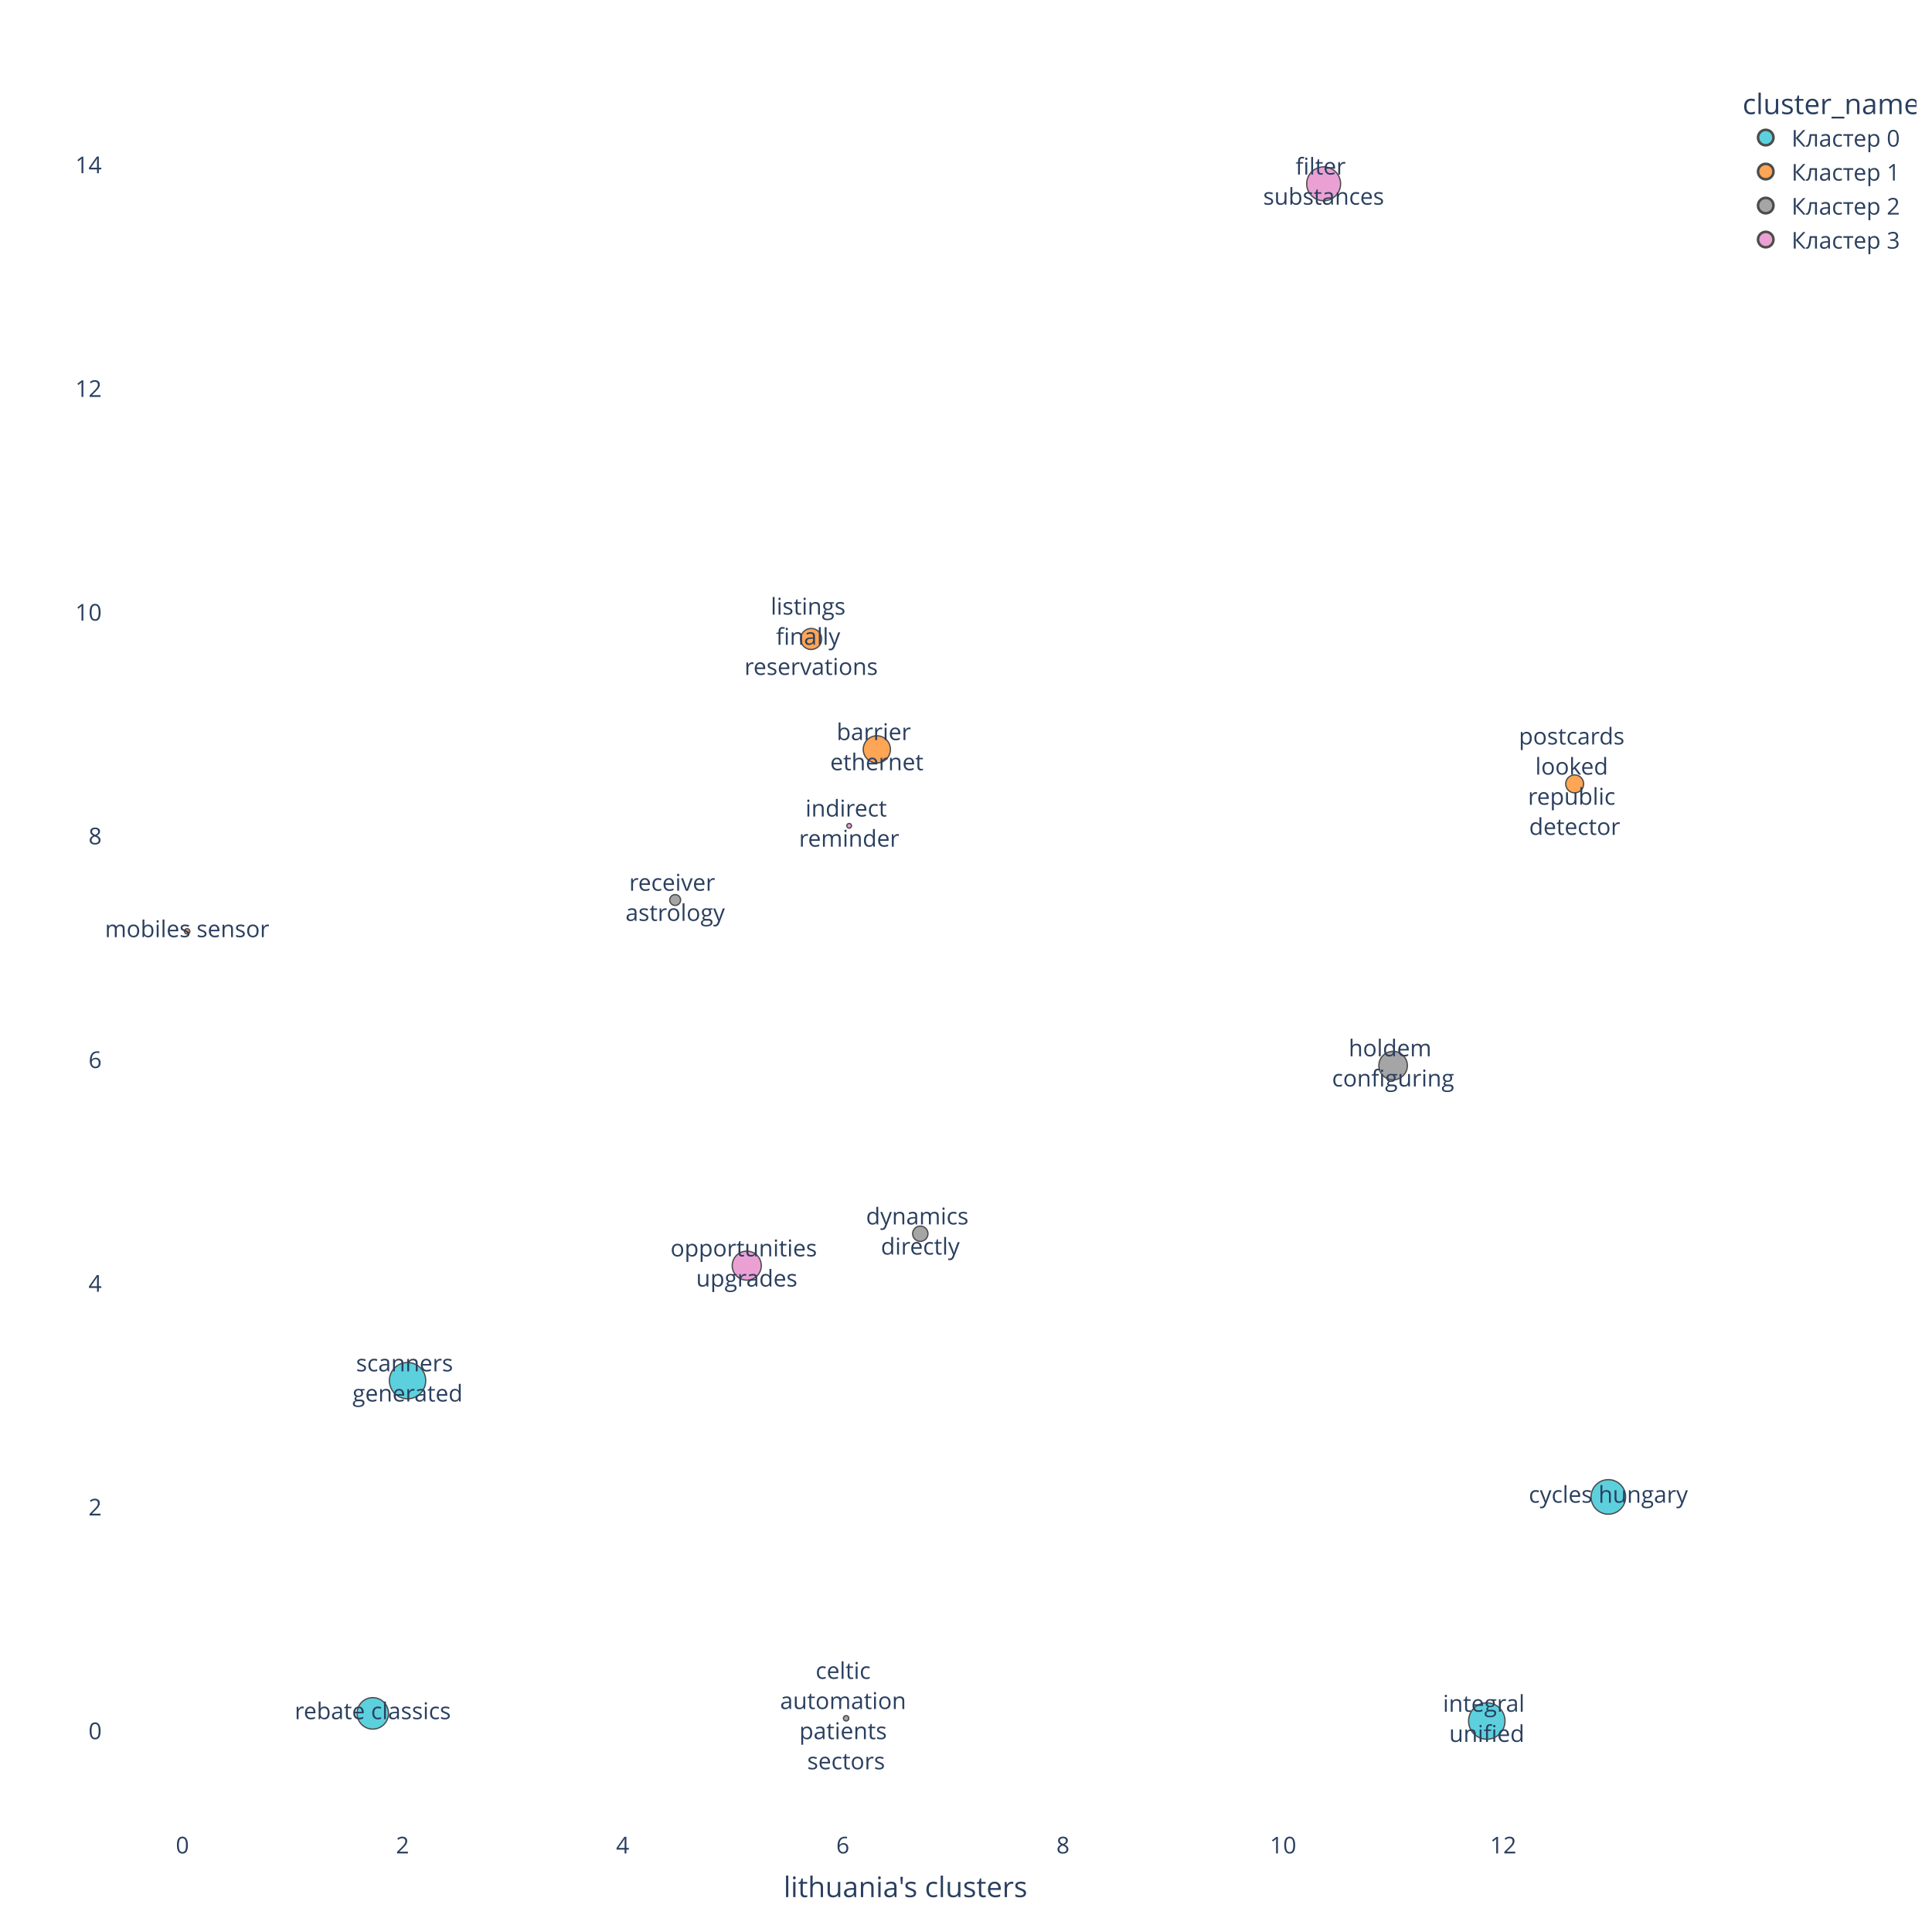
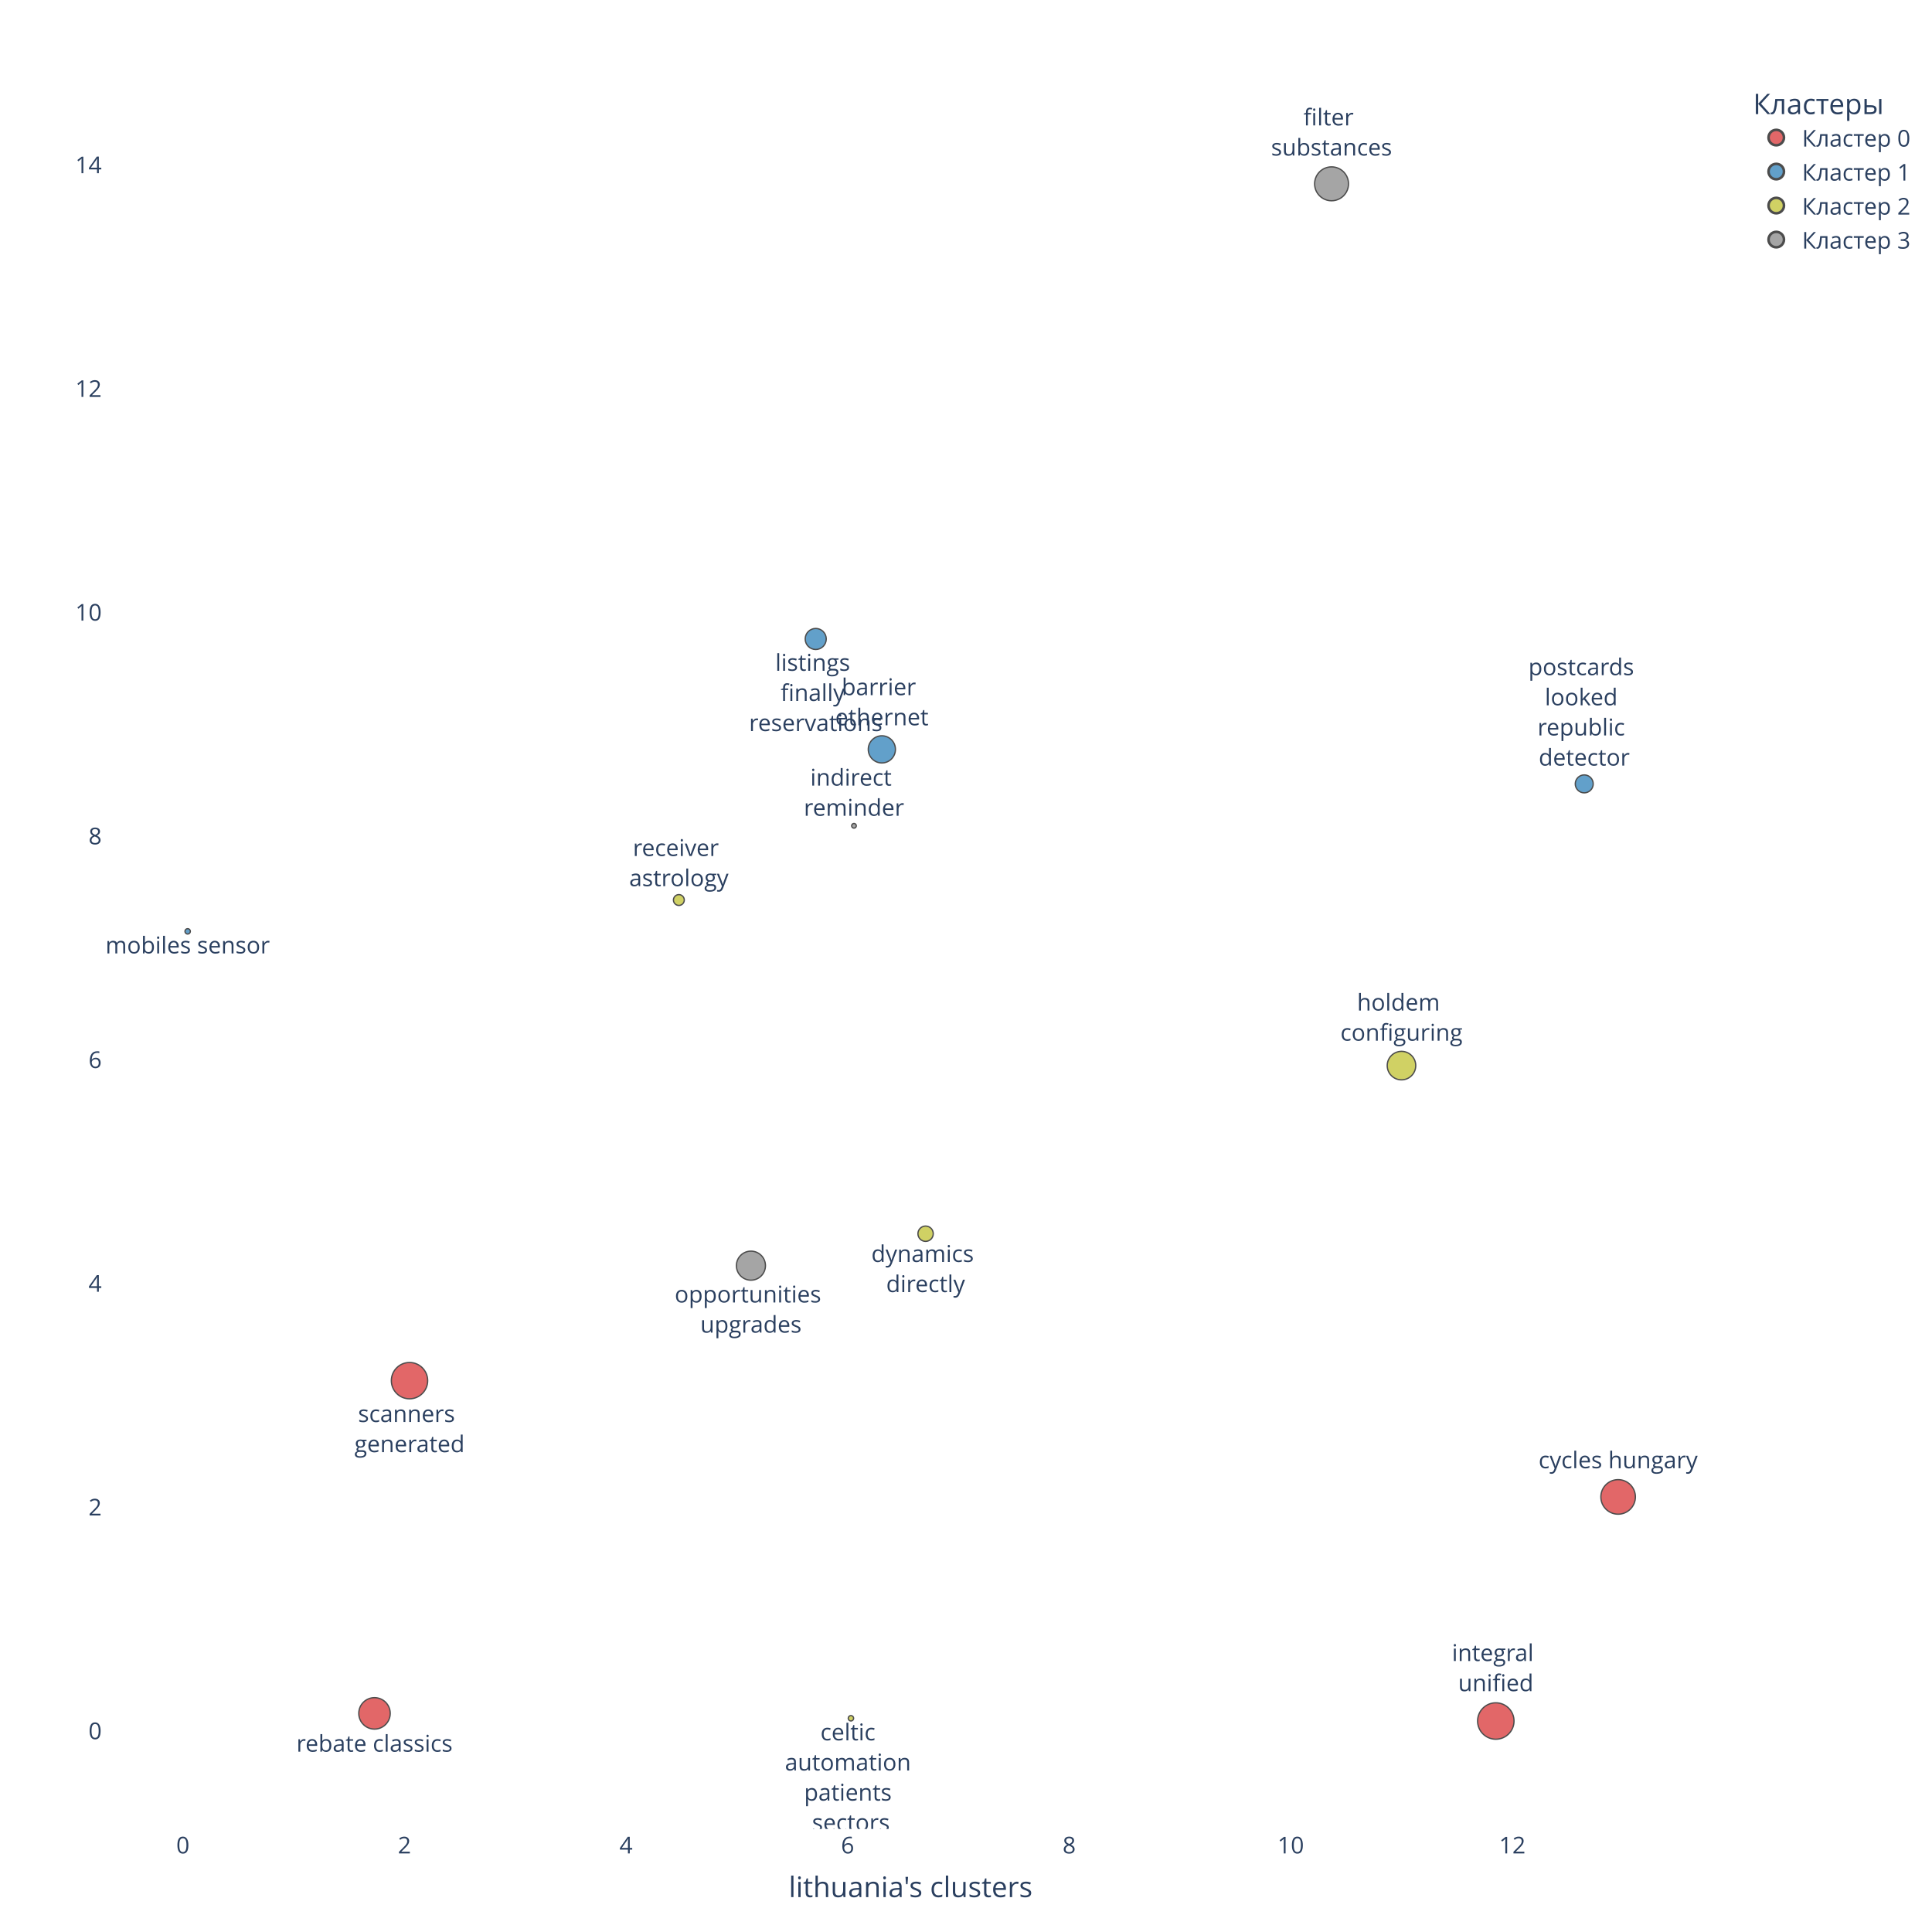
<svg xmlns="http://www.w3.org/2000/svg" class="main-svg" width="1500" height="1500" style="" viewBox="0 0 1500 1500">
  <rect x="0" y="0" width="1500" height="1500" style="fill: rgb(255, 255, 255); fill-opacity: 1;" />
-   <defs id="defs-c82f83">
+   <defs id="defs-bb78db">
    <g class="clips">
-       <clipPath id="clipc82f83xyplot" class="plotclip">
-         <rect width="1246" height="1360" />
+       <clipPath id="clipbb78dbxyplot" class="plotclip">
+         <rect width="1254" height="1360" />
      </clipPath>
-       <clipPath class="axesclip" id="clipc82f83x">
-         <rect x="80" y="0" width="1246" height="1500" />
+       <clipPath class="axesclip" id="clipbb78dbx">
+         <rect x="80" y="0" width="1254" height="1500" />
      </clipPath>
-       <clipPath class="axesclip" id="clipc82f83y">
+       <clipPath class="axesclip" id="clipbb78dby">
        <rect x="0" y="60" width="1500" height="1360" />
      </clipPath>
-       <clipPath class="axesclip" id="clipc82f83xy">
-         <rect x="80" y="60" width="1246" height="1360" />
+       <clipPath class="axesclip" id="clipbb78dbxy">
+         <rect x="80" y="60" width="1254" height="1360" />
      </clipPath>
    </g>
    <g class="gradients" />
    <g class="patterns" />
  </defs>
  <g class="bglayer" />
  <g class="layer-below">
    <g class="imagelayer" />
    <g class="shapelayer" />
  </g>
  <g class="cartesianlayer">
    <g class="subplot xy">
      <g class="layer-subplot">
        <g class="shapelayer" />
        <g class="imagelayer" />
      </g>
      <g class="minor-gridlayer">
        <g class="x" />
        <g class="y" />
      </g>
      <g class="gridlayer">
        <g class="x">
-           <path class="xgrid crisp" transform="translate(312.54,0)" d="M0,60v1360" style="stroke: rgb(255, 255, 255); stroke-opacity: 1; stroke-width: 1px;" />
-           <path class="xgrid crisp" transform="translate(483.45,0)" d="M0,60v1360" style="stroke: rgb(255, 255, 255); stroke-opacity: 1; stroke-width: 1px;" />
-           <path class="xgrid crisp" transform="translate(654.36,0)" d="M0,60v1360" style="stroke: rgb(255, 255, 255); stroke-opacity: 1; stroke-width: 1px;" />
-           <path class="xgrid crisp" transform="translate(825.27,0)" d="M0,60v1360" style="stroke: rgb(255, 255, 255); stroke-opacity: 1; stroke-width: 1px;" />
-           <path class="xgrid crisp" transform="translate(996.18,0)" d="M0,60v1360" style="stroke: rgb(255, 255, 255); stroke-opacity: 1; stroke-width: 1px;" />
-           <path class="xgrid crisp" transform="translate(1167.09,0)" d="M0,60v1360" style="stroke: rgb(255, 255, 255); stroke-opacity: 1; stroke-width: 1px;" />
+           <path class="xgrid crisp" transform="translate(314.03,0)" d="M0,60v1360" style="stroke: rgb(255, 255, 255); stroke-opacity: 1; stroke-width: 1px;" />
+           <path class="xgrid crisp" transform="translate(486.06,0)" d="M0,60v1360" style="stroke: rgb(255, 255, 255); stroke-opacity: 1; stroke-width: 1px;" />
+           <path class="xgrid crisp" transform="translate(658.08,0)" d="M0,60v1360" style="stroke: rgb(255, 255, 255); stroke-opacity: 1; stroke-width: 1px;" />
+           <path class="xgrid crisp" transform="translate(830.11,0)" d="M0,60v1360" style="stroke: rgb(255, 255, 255); stroke-opacity: 1; stroke-width: 1px;" />
+           <path class="xgrid crisp" transform="translate(1002.13,0)" d="M0,60v1360" style="stroke: rgb(255, 255, 255); stroke-opacity: 1; stroke-width: 1px;" />
+           <path class="xgrid crisp" transform="translate(1174.16,0)" d="M0,60v1360" style="stroke: rgb(255, 255, 255); stroke-opacity: 1; stroke-width: 1px;" />
        </g>
        <g class="y">
-           <path class="ygrid crisp" transform="translate(0,1170.31)" d="M80,0h1246" style="stroke: rgb(255, 255, 255); stroke-opacity: 1; stroke-width: 1px;" />
-           <path class="ygrid crisp" transform="translate(0,996.62)" d="M80,0h1246" style="stroke: rgb(255, 255, 255); stroke-opacity: 1; stroke-width: 1px;" />
-           <path class="ygrid crisp" transform="translate(0,822.93)" d="M80,0h1246" style="stroke: rgb(255, 255, 255); stroke-opacity: 1; stroke-width: 1px;" />
-           <path class="ygrid crisp" transform="translate(0,649.24)" d="M80,0h1246" style="stroke: rgb(255, 255, 255); stroke-opacity: 1; stroke-width: 1px;" />
-           <path class="ygrid crisp" transform="translate(0,475.55)" d="M80,0h1246" style="stroke: rgb(255, 255, 255); stroke-opacity: 1; stroke-width: 1px;" />
-           <path class="ygrid crisp" transform="translate(0,301.86)" d="M80,0h1246" style="stroke: rgb(255, 255, 255); stroke-opacity: 1; stroke-width: 1px;" />
-           <path class="ygrid crisp" transform="translate(0,128.17)" d="M80,0h1246" style="stroke: rgb(255, 255, 255); stroke-opacity: 1; stroke-width: 1px;" />
+           <path class="ygrid crisp" transform="translate(0,1170.31)" d="M80,0h1254" style="stroke: rgb(255, 255, 255); stroke-opacity: 1; stroke-width: 1px;" />
+           <path class="ygrid crisp" transform="translate(0,996.62)" d="M80,0h1254" style="stroke: rgb(255, 255, 255); stroke-opacity: 1; stroke-width: 1px;" />
+           <path class="ygrid crisp" transform="translate(0,822.93)" d="M80,0h1254" style="stroke: rgb(255, 255, 255); stroke-opacity: 1; stroke-width: 1px;" />
+           <path class="ygrid crisp" transform="translate(0,649.24)" d="M80,0h1254" style="stroke: rgb(255, 255, 255); stroke-opacity: 1; stroke-width: 1px;" />
+           <path class="ygrid crisp" transform="translate(0,475.55)" d="M80,0h1254" style="stroke: rgb(255, 255, 255); stroke-opacity: 1; stroke-width: 1px;" />
+           <path class="ygrid crisp" transform="translate(0,301.86)" d="M80,0h1254" style="stroke: rgb(255, 255, 255); stroke-opacity: 1; stroke-width: 1px;" />
+           <path class="ygrid crisp" transform="translate(0,128.17)" d="M80,0h1254" style="stroke: rgb(255, 255, 255); stroke-opacity: 1; stroke-width: 1px;" />
        </g>
      </g>
      <g class="zerolinelayer">
-         <path class="xzl zl crisp" transform="translate(141.63,0)" d="M0,60v1360" style="stroke: rgb(255, 255, 255); stroke-opacity: 1; stroke-width: 2px;" />
-         <path class="yzl zl crisp" transform="translate(0,1344)" d="M80,0h1246" style="stroke: rgb(255, 255, 255); stroke-opacity: 1; stroke-width: 2px;" />
+         <path class="xzl zl crisp" transform="translate(142,0)" d="M0,60v1360" style="stroke: rgb(255, 255, 255); stroke-opacity: 1; stroke-width: 2px;" />
+         <path class="yzl zl crisp" transform="translate(0,1344)" d="M80,0h1254" style="stroke: rgb(255, 255, 255); stroke-opacity: 1; stroke-width: 2px;" />
      </g>
      <path class="xlines-below" />
      <path class="ylines-below" />
      <g class="overlines-below" />
      <g class="xaxislayer-below" />
      <g class="yaxislayer-below" />
      <g class="overaxes-below" />
-       <g class="plot" transform="translate(80,60)" clip-path="url(#clipc82f83xyplot)">
+       <g class="plot" transform="translate(80,60)" clip-path="url(#clipbb78dbxyplot)">
        <g class="scatterlayer mlayer">
-           <g class="trace scatter trace23b2bc" style="stroke-miterlimit: 2; opacity: 1;">
+           <g class="trace scatter trace66af36" style="stroke-miterlimit: 2; opacity: 1;">
            <g class="fills" />
            <g class="errorbars" />
            <g class="lines" />
            <g class="points">
-               <path class="point" transform="translate(1074.35,1276.19)" d="M14.14,0A14.14,14.14 0 1,1 0,-14.14A14.14,14.14 0 0,1 14.14,0Z" style="opacity: 0.7; stroke-width: 1px; fill: rgb(23, 190, 207); fill-opacity: 1; stroke: rgb(0, 0, 0); stroke-opacity: 1;" />
-               <path class="point" transform="translate(236.43,1011.93)" d="M14.1,0A14.1,14.1 0 1,1 0,-14.1A14.1,14.1 0 0,1 14.1,0Z" style="opacity: 0.7; stroke-width: 1px; fill: rgb(23, 190, 207); fill-opacity: 1; stroke: rgb(0, 0, 0); stroke-opacity: 1;" />
-               <path class="point" transform="translate(1168.71,1102.2)" d="M13.41,0A13.41,13.41 0 1,1 0,-13.41A13.41,13.41 0 0,1 13.41,0Z" style="opacity: 0.7; stroke-width: 1px; fill: rgb(23, 190, 207); fill-opacity: 1; stroke: rgb(0, 0, 0); stroke-opacity: 1;" />
-               <path class="point" transform="translate(209.42,1270.26)" d="M12.21,0A12.21,12.21 0 1,1 0,-12.21A12.21,12.21 0 0,1 12.21,0Z" style="opacity: 0.7; stroke-width: 1px; fill: rgb(23, 190, 207); fill-opacity: 1; stroke: rgb(0, 0, 0); stroke-opacity: 1;" />
+               <path class="point" transform="translate(1081.34,1276.19)" d="M14.14,0A14.14,14.14 0 1,1 0,-14.14A14.14,14.14 0 0,1 14.14,0Z" style="opacity: 0.7; stroke-width: 1px; fill: rgb(214, 39, 40); fill-opacity: 1; stroke: rgb(0, 0, 0); stroke-opacity: 1;" />
+               <path class="point" transform="translate(237.95,1011.93)" d="M14.1,0A14.1,14.1 0 1,1 0,-14.1A14.1,14.1 0 0,1 14.1,0Z" style="opacity: 0.7; stroke-width: 1px; fill: rgb(214, 39, 40); fill-opacity: 1; stroke: rgb(0, 0, 0); stroke-opacity: 1;" />
+               <path class="point" transform="translate(1176.31,1102.2)" d="M13.41,0A13.41,13.41 0 1,1 0,-13.41A13.41,13.41 0 0,1 13.41,0Z" style="opacity: 0.7; stroke-width: 1px; fill: rgb(214, 39, 40); fill-opacity: 1; stroke: rgb(0, 0, 0); stroke-opacity: 1;" />
+               <path class="point" transform="translate(210.76,1270.26)" d="M12.21,0A12.21,12.21 0 1,1 0,-12.21A12.21,12.21 0 0,1 12.21,0Z" style="opacity: 0.7; stroke-width: 1px; fill: rgb(214, 39, 40); fill-opacity: 1; stroke: rgb(0, 0, 0); stroke-opacity: 1;" />
            </g>
            <g class="text">
-               <g class="textpoint" transform="translate(0,-7.2)">
-                 <text x="1074.35" y="1276.19" text-anchor="middle" style="font-family: 'Open Sans', verdana, arial, sans-serif; font-size: 18px; fill: rgb(42, 63, 95); fill-opacity: 1; white-space: pre;">
-                   <tspan class="line" dy="0em" x="1074.35" y="1276.19">integral</tspan>
-                   <tspan class="line" dy="1.3em" x="1074.35" y="1276.19">unified</tspan>
-                 </text>
-               </g>
-               <g class="textpoint" transform="translate(0,-7.2)">
-                 <text x="236.43" y="1011.93" text-anchor="middle" style="font-family: 'Open Sans', verdana, arial, sans-serif; font-size: 18px; fill: rgb(42, 63, 95); fill-opacity: 1; white-space: pre;">
-                   <tspan class="line" dy="0em" x="236.43" y="1011.93">scanners</tspan>
-                   <tspan class="line" dy="1.3em" x="236.43" y="1011.93">generated</tspan>
-                 </text>
-               </g>
-               <g class="textpoint" transform="translate(0,4.5)">
-                 <text x="1168.71" y="1102.2" text-anchor="middle" style="font-family: 'Open Sans', verdana, arial, sans-serif; font-size: 18px; fill: rgb(42, 63, 95); fill-opacity: 1; white-space: pre;">cycles hungary</text>
-               </g>
-               <g class="textpoint" transform="translate(0,4.5)">
-                 <text x="209.42" y="1270.26" text-anchor="middle" style="font-family: 'Open Sans', verdana, arial, sans-serif; font-size: 18px; fill: rgb(42, 63, 95); fill-opacity: 1; white-space: pre;">rebate classics</text>
-               </g>
-             </g>
-           </g>
-           <g class="trace scatter trace018225" style="stroke-miterlimit: 2; opacity: 1;">
+               <g class="textpoint" transform="translate(0,-46.57767)">
+                 <text x="1081.34" y="1276.19" text-anchor="middle" style="font-family: 'Open Sans', verdana, arial, sans-serif; font-size: 18px; fill: rgb(42, 63, 95); fill-opacity: 1; white-space: pre;">
+                   <tspan class="line" dy="0em" x="1081.34" y="1276.19">integral</tspan>
+                   <tspan class="line" dy="1.3em" x="1081.34" y="1276.19">unified</tspan>
+                 </text>
+               </g>
+               <g class="textpoint" transform="translate(0,32.12888)">
+                 <text x="237.95" y="1011.93" text-anchor="middle" style="font-family: 'Open Sans', verdana, arial, sans-serif; font-size: 18px; fill: rgb(42, 63, 95); fill-opacity: 1; white-space: pre;">
+                   <tspan class="line" dy="0em" x="237.95" y="1011.93">scanners</tspan>
+                   <tspan class="line" dy="1.3em" x="237.95" y="1011.93">generated</tspan>
+                 </text>
+               </g>
+               <g class="textpoint" transform="translate(0,-22.26229)">
+                 <text x="1176.31" y="1102.2" text-anchor="middle" style="font-family: 'Open Sans', verdana, arial, sans-serif; font-size: 18px; fill: rgb(42, 63, 95); fill-opacity: 1; white-space: pre;">cycles hungary</text>
+               </g>
+               <g class="textpoint" transform="translate(0,29.76141)">
+                 <text x="210.76" y="1270.26" text-anchor="middle" style="font-family: 'Open Sans', verdana, arial, sans-serif; font-size: 18px; fill: rgb(42, 63, 95); fill-opacity: 1; white-space: pre;">rebate classics</text>
+               </g>
+             </g>
+           </g>
+           <g class="trace scatter tracee54622" style="stroke-miterlimit: 2; opacity: 1;">
            <g class="fills" />
            <g class="errorbars" />
            <g class="lines" />
            <g class="points">
-               <path class="point" transform="translate(600.77,521.81)" d="M10.55,0A10.55,10.55 0 1,1 0,-10.55A10.55,10.55 0 0,1 10.55,0Z" style="opacity: 0.7; stroke-width: 1px; fill: rgb(255, 127, 14); fill-opacity: 1; stroke: rgb(0, 0, 0); stroke-opacity: 1;" />
-               <path class="point" transform="translate(549.77,436.09)" d="M8.17,0A8.17,8.17 0 1,1 0,-8.17A8.17,8.17 0 0,1 8.17,0Z" style="opacity: 0.7; stroke-width: 1px; fill: rgb(255, 127, 14); fill-opacity: 1; stroke: rgb(0, 0, 0); stroke-opacity: 1;" />
-               <path class="point" transform="translate(1142.57,548.6)" d="M6.97,0A6.97,6.97 0 1,1 0,-6.97A6.97,6.97 0 0,1 6.97,0Z" style="opacity: 0.7; stroke-width: 1px; fill: rgb(255, 127, 14); fill-opacity: 1; stroke: rgb(0, 0, 0); stroke-opacity: 1;" />
-               <path class="point" transform="translate(65.3,663.1)" d="M2.1,0A2.1,2.1 0 1,1 0,-2.1A2.1,2.1 0 0,1 2.1,0Z" style="opacity: 0.7; stroke-width: 1px; fill: rgb(255, 127, 14); fill-opacity: 1; stroke: rgb(0, 0, 0); stroke-opacity: 1;" />
+               <path class="point" transform="translate(604.67,521.81)" d="M10.55,0A10.55,10.55 0 1,1 0,-10.55A10.55,10.55 0 0,1 10.55,0Z" style="opacity: 0.7; stroke-width: 1px; fill: rgb(31, 119, 180); fill-opacity: 1; stroke: rgb(0, 0, 0); stroke-opacity: 1;" />
+               <path class="point" transform="translate(553.33,436.09)" d="M8.17,0A8.17,8.17 0 1,1 0,-8.17A8.17,8.17 0 0,1 8.17,0Z" style="opacity: 0.7; stroke-width: 1px; fill: rgb(31, 119, 180); fill-opacity: 1; stroke: rgb(0, 0, 0); stroke-opacity: 1;" />
+               <path class="point" transform="translate(1150,548.6)" d="M6.97,0A6.97,6.97 0 1,1 0,-6.97A6.97,6.97 0 0,1 6.97,0Z" style="opacity: 0.7; stroke-width: 1px; fill: rgb(31, 119, 180); fill-opacity: 1; stroke: rgb(0, 0, 0); stroke-opacity: 1;" />
+               <path class="point" transform="translate(65.7,663.1)" d="M2.1,0A2.1,2.1 0 1,1 0,-2.1A2.1,2.1 0 0,1 2.1,0Z" style="opacity: 0.7; stroke-width: 1px; fill: rgb(31, 119, 180); fill-opacity: 1; stroke: rgb(0, 0, 0); stroke-opacity: 1;" />
            </g>
            <g class="text">
-               <g class="textpoint" transform="translate(0,-7.2)">
-                 <text x="600.77" y="521.81" text-anchor="middle" style="font-family: 'Open Sans', verdana, arial, sans-serif; font-size: 18px; fill: rgb(42, 63, 95); fill-opacity: 1; white-space: pre;">
-                   <tspan class="line" dy="0em" x="600.77" y="521.81">barrier</tspan>
-                   <tspan class="line" dy="1.3em" x="600.77" y="521.81">ethernet</tspan>
-                 </text>
-               </g>
-               <g class="textpoint" transform="translate(0,-18.9)">
-                 <text x="549.77" y="436.09" text-anchor="middle" style="font-family: 'Open Sans', verdana, arial, sans-serif; font-size: 18px; fill: rgb(42, 63, 95); fill-opacity: 1; white-space: pre;">
-                   <tspan class="line" dy="0em" x="549.77" y="436.09">listings</tspan>
-                   <tspan class="line" dy="1.3em" x="549.77" y="436.09">finally</tspan>
-                   <tspan class="line" dy="2.6em" x="549.77" y="436.09">reservations</tspan>
-                 </text>
-               </g>
-               <g class="textpoint" transform="translate(0,-30.6)">
-                 <text x="1142.57" y="548.6" text-anchor="middle" style="font-family: 'Open Sans', verdana, arial, sans-serif; font-size: 18px; fill: rgb(42, 63, 95); fill-opacity: 1; white-space: pre;">
-                   <tspan class="line" dy="0em" x="1142.57" y="548.6">postcards</tspan>
-                   <tspan class="line" dy="1.3em" x="1142.57" y="548.6">looked</tspan>
-                   <tspan class="line" dy="2.6em" x="1142.57" y="548.6">republic</tspan>
-                   <tspan class="line" dy="3.9em" x="1142.57" y="548.6">detector</tspan>
-                 </text>
-               </g>
-               <g class="textpoint" transform="translate(0,4.5)">
-                 <text x="65.3" y="663.1" text-anchor="middle" style="font-family: 'Open Sans', verdana, arial, sans-serif; font-size: 18px; fill: rgb(42, 63, 95); fill-opacity: 1; white-space: pre;">mobiles sensor</text>
-               </g>
-             </g>
-           </g>
-           <g class="trace scatter tracef13b92" style="stroke-miterlimit: 2; opacity: 1;">
+               <g class="textpoint" transform="translate(0,-42.08414)">
+                 <text x="604.67" y="521.81" text-anchor="middle" style="font-family: 'Open Sans', verdana, arial, sans-serif; font-size: 18px; fill: rgb(42, 63, 95); fill-opacity: 1; white-space: pre;">
+                   <tspan class="line" dy="0em" x="604.67" y="521.81">barrier</tspan>
+                   <tspan class="line" dy="1.3em" x="604.67" y="521.81">ethernet</tspan>
+                 </text>
+               </g>
+               <g class="textpoint" transform="translate(0,24.70902)">
+                 <text x="553.33" y="436.09" text-anchor="middle" style="font-family: 'Open Sans', verdana, arial, sans-serif; font-size: 18px; fill: rgb(42, 63, 95); fill-opacity: 1; white-space: pre;">
+                   <tspan class="line" dy="0em" x="553.33" y="436.09">listings</tspan>
+                   <tspan class="line" dy="1.3em" x="553.33" y="436.09">finally</tspan>
+                   <tspan class="line" dy="2.6em" x="553.33" y="436.09">reservations</tspan>
+                 </text>
+               </g>
+               <g class="textpoint" transform="translate(0,-84.40628)">
+                 <text x="1150" y="548.6" text-anchor="middle" style="font-family: 'Open Sans', verdana, arial, sans-serif; font-size: 18px; fill: rgb(42, 63, 95); fill-opacity: 1; white-space: pre;">
+                   <tspan class="line" dy="0em" x="1150" y="548.6">postcards</tspan>
+                   <tspan class="line" dy="1.3em" x="1150" y="548.6">looked</tspan>
+                   <tspan class="line" dy="2.6em" x="1150" y="548.6">republic</tspan>
+                   <tspan class="line" dy="3.9em" x="1150" y="548.6">detector</tspan>
+                 </text>
+               </g>
+               <g class="textpoint" transform="translate(0,17.12504)">
+                 <text x="65.7" y="663.1" text-anchor="middle" style="font-family: 'Open Sans', verdana, arial, sans-serif; font-size: 18px; fill: rgb(42, 63, 95); fill-opacity: 1; white-space: pre;">mobiles sensor</text>
+               </g>
+             </g>
+           </g>
+           <g class="trace scatter trace4c8ba0" style="stroke-miterlimit: 2; opacity: 1;">
            <g class="fills" />
            <g class="errorbars" />
            <g class="lines" />
            <g class="points">
-               <path class="point" transform="translate(1001.6,767.33)" d="M11.07,0A11.07,11.07 0 1,1 0,-11.07A11.07,11.07 0 0,1 11.07,0Z" style="opacity: 0.7; stroke-width: 1px; fill: rgb(127, 127, 127); fill-opacity: 1; stroke: rgb(0, 0, 0); stroke-opacity: 1;" />
-               <path class="point" transform="translate(634.52,897.85)" d="M5.95,0A5.95,5.95 0 1,1 0,-5.95A5.95,5.95 0 0,1 5.95,0Z" style="opacity: 0.7; stroke-width: 1px; fill: rgb(127, 127, 127); fill-opacity: 1; stroke: rgb(0, 0, 0); stroke-opacity: 1;" />
-               <path class="point" transform="translate(444.2,638.77)" d="M4.21,0A4.21,4.21 0 1,1 0,-4.21A4.21,4.21 0 0,1 4.21,0Z" style="opacity: 0.7; stroke-width: 1px; fill: rgb(127, 127, 127); fill-opacity: 1; stroke: rgb(0, 0, 0); stroke-opacity: 1;" />
-               <path class="point" transform="translate(576.92,1274.07)" d="M2.1,0A2.1,2.1 0 1,1 0,-2.1A2.1,2.1 0 0,1 2.1,0Z" style="opacity: 0.7; stroke-width: 1px; fill: rgb(127, 127, 127); fill-opacity: 1; stroke: rgb(0, 0, 0); stroke-opacity: 1;" />
+               <path class="point" transform="translate(1008.11,767.33)" d="M11.07,0A11.07,11.07 0 1,1 0,-11.07A11.07,11.07 0 0,1 11.07,0Z" style="opacity: 0.7; stroke-width: 1px; fill: rgb(188, 189, 34); fill-opacity: 1; stroke: rgb(0, 0, 0); stroke-opacity: 1;" />
+               <path class="point" transform="translate(638.63,897.85)" d="M5.95,0A5.95,5.95 0 1,1 0,-5.95A5.95,5.95 0 0,1 5.95,0Z" style="opacity: 0.7; stroke-width: 1px; fill: rgb(188, 189, 34); fill-opacity: 1; stroke: rgb(0, 0, 0); stroke-opacity: 1;" />
+               <path class="point" transform="translate(447.07,638.77)" d="M4.21,0A4.21,4.21 0 1,1 0,-4.21A4.21,4.21 0 0,1 4.21,0Z" style="opacity: 0.7; stroke-width: 1px; fill: rgb(188, 189, 34); fill-opacity: 1; stroke: rgb(0, 0, 0); stroke-opacity: 1;" />
+               <path class="point" transform="translate(580.66,1274.07)" d="M2.1,0A2.1,2.1 0 1,1 0,-2.1A2.1,2.1 0 0,1 2.1,0Z" style="opacity: 0.7; stroke-width: 1px; fill: rgb(188, 189, 34); fill-opacity: 1; stroke: rgb(0, 0, 0); stroke-opacity: 1;" />
            </g>
            <g class="text">
-               <g class="textpoint" transform="translate(0,-7.2)">
-                 <text x="1001.6" y="767.33" text-anchor="middle" style="font-family: 'Open Sans', verdana, arial, sans-serif; font-size: 18px; fill: rgb(42, 63, 95); fill-opacity: 1; white-space: pre;">
-                   <tspan class="line" dy="0em" x="1001.6" y="767.33">holdem</tspan>
-                   <tspan class="line" dy="1.3em" x="1001.6" y="767.33">configuring</tspan>
-                 </text>
-               </g>
-               <g class="textpoint" transform="translate(0,-7.2)">
-                 <text x="634.52" y="897.85" text-anchor="middle" style="font-family: 'Open Sans', verdana, arial, sans-serif; font-size: 18px; fill: rgb(42, 63, 95); fill-opacity: 1; white-space: pre;">
-                   <tspan class="line" dy="0em" x="634.52" y="897.85">dynamics</tspan>
-                   <tspan class="line" dy="1.3em" x="634.52" y="897.85">directly</tspan>
-                 </text>
-               </g>
-               <g class="textpoint" transform="translate(0,-7.2)">
-                 <text x="444.2" y="638.77" text-anchor="middle" style="font-family: 'Open Sans', verdana, arial, sans-serif; font-size: 18px; fill: rgb(42, 63, 95); fill-opacity: 1; white-space: pre;">
-                   <tspan class="line" dy="0em" x="444.2" y="638.77">receiver</tspan>
-                   <tspan class="line" dy="1.3em" x="444.2" y="638.77">astrology</tspan>
-                 </text>
-               </g>
-               <g class="textpoint" transform="translate(0,-30.6)">
-                 <text x="576.92" y="1274.07" text-anchor="middle" style="font-family: 'Open Sans', verdana, arial, sans-serif; font-size: 18px; fill: rgb(42, 63, 95); fill-opacity: 1; white-space: pre;">
-                   <tspan class="line" dy="0em" x="576.92" y="1274.07">celtic</tspan>
-                   <tspan class="line" dy="1.3em" x="576.92" y="1274.07">automation</tspan>
-                   <tspan class="line" dy="2.6em" x="576.92" y="1274.07">patients</tspan>
-                   <tspan class="line" dy="3.9em" x="576.92" y="1274.07">sectors</tspan>
-                 </text>
-               </g>
-             </g>
-           </g>
-           <g class="trace scatter trace8846f9" style="stroke-miterlimit: 2; opacity: 1;">
+               <g class="textpoint" transform="translate(0,-42.74072)">
+                 <text x="1008.11" y="767.33" text-anchor="middle" style="font-family: 'Open Sans', verdana, arial, sans-serif; font-size: 18px; fill: rgb(42, 63, 95); fill-opacity: 1; white-space: pre;">
+                   <tspan class="line" dy="0em" x="1008.11" y="767.33">holdem</tspan>
+                   <tspan class="line" dy="1.3em" x="1008.11" y="767.33">configuring</tspan>
+                 </text>
+               </g>
+               <g class="textpoint" transform="translate(0,21.93633)">
+                 <text x="638.63" y="897.85" text-anchor="middle" style="font-family: 'Open Sans', verdana, arial, sans-serif; font-size: 18px; fill: rgb(42, 63, 95); fill-opacity: 1; white-space: pre;">
+                   <tspan class="line" dy="0em" x="638.63" y="897.85">dynamics</tspan>
+                   <tspan class="line" dy="1.3em" x="638.63" y="897.85">directly</tspan>
+                 </text>
+               </g>
+               <g class="textpoint" transform="translate(0,-34.16647)">
+                 <text x="447.07" y="638.77" text-anchor="middle" style="font-family: 'Open Sans', verdana, arial, sans-serif; font-size: 18px; fill: rgb(42, 63, 95); fill-opacity: 1; white-space: pre;">
+                   <tspan class="line" dy="0em" x="447.07" y="638.77">receiver</tspan>
+                   <tspan class="line" dy="1.3em" x="447.07" y="638.77">astrology</tspan>
+                 </text>
+               </g>
+               <g class="textpoint" transform="translate(0,17.12504)">
+                 <text x="580.66" y="1274.07" text-anchor="middle" style="font-family: 'Open Sans', verdana, arial, sans-serif; font-size: 18px; fill: rgb(42, 63, 95); fill-opacity: 1; white-space: pre;">
+                   <tspan class="line" dy="0em" x="580.66" y="1274.07">celtic</tspan>
+                   <tspan class="line" dy="1.3em" x="580.66" y="1274.07">automation</tspan>
+                   <tspan class="line" dy="2.6em" x="580.66" y="1274.07">patients</tspan>
+                   <tspan class="line" dy="3.9em" x="580.66" y="1274.07">sectors</tspan>
+                 </text>
+               </g>
+             </g>
+           </g>
+           <g class="trace scatter trace34283b" style="stroke-miterlimit: 2; opacity: 1;">
            <g class="fills" />
            <g class="errorbars" />
            <g class="lines" />
            <g class="points">
-               <path class="point" transform="translate(947.67,82.71)" d="M13.16,0A13.16,13.16 0 1,1 0,-13.16A13.16,13.16 0 0,1 13.16,0Z" style="opacity: 0.7; stroke-width: 1px; fill: rgb(227, 119, 194); fill-opacity: 1; stroke: rgb(0, 0, 0); stroke-opacity: 1;" />
-               <path class="point" transform="translate(499.78,922.65)" d="M11.28,0A11.28,11.28 0 1,1 0,-11.28A11.28,11.28 0 0,1 11.28,0Z" style="opacity: 0.7; stroke-width: 1px; fill: rgb(227, 119, 194); fill-opacity: 1; stroke: rgb(0, 0, 0); stroke-opacity: 1;" />
-               <path class="point" transform="translate(579.28,581.15)" d="M1.82,0A1.82,1.82 0 1,1 0,-1.82A1.82,1.82 0 0,1 1.82,0Z" style="opacity: 0.7; stroke-width: 1px; fill: rgb(227, 119, 194); fill-opacity: 1; stroke: rgb(0, 0, 0); stroke-opacity: 1;" />
+               <path class="point" transform="translate(953.82,82.71)" d="M13.16,0A13.16,13.16 0 1,1 0,-13.16A13.16,13.16 0 0,1 13.16,0Z" style="opacity: 0.7; stroke-width: 1px; fill: rgb(127, 127, 127); fill-opacity: 1; stroke: rgb(0, 0, 0); stroke-opacity: 1;" />
+               <path class="point" transform="translate(503.02,922.65)" d="M11.28,0A11.28,11.28 0 1,1 0,-11.28A11.28,11.28 0 0,1 11.28,0Z" style="opacity: 0.7; stroke-width: 1px; fill: rgb(127, 127, 127); fill-opacity: 1; stroke: rgb(0, 0, 0); stroke-opacity: 1;" />
+               <path class="point" transform="translate(583.03,581.15)" d="M1.82,0A1.82,1.82 0 1,1 0,-1.82A1.82,1.82 0 0,1 1.82,0Z" style="opacity: 0.7; stroke-width: 1px; fill: rgb(127, 127, 127); fill-opacity: 1; stroke: rgb(0, 0, 0); stroke-opacity: 1;" />
            </g>
            <g class="text">
-               <g class="textpoint" transform="translate(0,-7.2)">
-                 <text x="947.67" y="82.71" text-anchor="middle" style="font-family: 'Open Sans', verdana, arial, sans-serif; font-size: 18px; fill: rgb(42, 63, 95); fill-opacity: 1; white-space: pre;">
-                   <tspan class="line" dy="0em" x="947.67" y="82.71">filter</tspan>
-                   <tspan class="line" dy="1.3em" x="947.67" y="82.71">substances</tspan>
-                 </text>
-               </g>
-               <g class="textpoint" transform="translate(0,-7.2)">
-                 <text x="499.78" y="922.65" text-anchor="middle" style="font-family: 'Open Sans', verdana, arial, sans-serif; font-size: 18px; fill: rgb(42, 63, 95); fill-opacity: 1; white-space: pre;">
-                   <tspan class="line" dy="0em" x="499.78" y="922.65">opportunities</tspan>
-                   <tspan class="line" dy="1.3em" x="499.78" y="922.65">upgrades</tspan>
-                 </text>
-               </g>
-               <g class="textpoint" transform="translate(0,-7.2)">
-                 <text x="579.28" y="581.15" text-anchor="middle" style="font-family: 'Open Sans', verdana, arial, sans-serif; font-size: 18px; fill: rgb(42, 63, 95); fill-opacity: 1; white-space: pre;">
-                   <tspan class="line" dy="0em" x="579.28" y="581.15">indirect</tspan>
-                   <tspan class="line" dy="1.3em" x="579.28" y="581.15">reminder</tspan>
+               <g class="textpoint" transform="translate(0,-45.34585)">
+                 <text x="953.82" y="82.71" text-anchor="middle" style="font-family: 'Open Sans', verdana, arial, sans-serif; font-size: 18px; fill: rgb(42, 63, 95); fill-opacity: 1; white-space: pre;">
+                   <tspan class="line" dy="0em" x="953.82" y="82.71">filter</tspan>
+                   <tspan class="line" dy="1.3em" x="953.82" y="82.71">substances</tspan>
+                 </text>
+               </g>
+               <g class="textpoint" transform="translate(0,28.60579)">
+                 <text x="503.02" y="922.65" text-anchor="middle" style="font-family: 'Open Sans', verdana, arial, sans-serif; font-size: 18px; fill: rgb(42, 63, 95); fill-opacity: 1; white-space: pre;">
+                   <tspan class="line" dy="0em" x="503.02" y="922.65">opportunities</tspan>
+                   <tspan class="line" dy="1.3em" x="503.02" y="922.65">upgrades</tspan>
+                 </text>
+               </g>
+               <g class="textpoint" transform="translate(0,-31.17335)">
+                 <text x="583.03" y="581.15" text-anchor="middle" style="font-family: 'Open Sans', verdana, arial, sans-serif; font-size: 18px; fill: rgb(42, 63, 95); fill-opacity: 1; white-space: pre;">
+                   <tspan class="line" dy="0em" x="583.03" y="581.15">indirect</tspan>
+                   <tspan class="line" dy="1.3em" x="583.03" y="581.15">reminder</tspan>
                </text>
              </g>
            </g>
          </g>
        </g>
      </g>
      <g class="overplot" />
      <path class="xlines-above crisp" d="M0,0" style="fill: none;" />
      <path class="ylines-above crisp" d="M0,0" style="fill: none;" />
      <g class="overlines-above" />
      <g class="xaxislayer-above">
        <g class="xtick">
-           <text text-anchor="middle" x="0" y="1439" transform="translate(141.63,0)" style="font-family: 'Open Sans', verdana, arial, sans-serif; font-size: 18px; fill: rgb(42, 63, 95); fill-opacity: 1; white-space: pre; opacity: 1;">0</text>
-         </g>
-         <g class="xtick">
-           <text text-anchor="middle" x="0" y="1439" style="font-family: 'Open Sans', verdana, arial, sans-serif; font-size: 18px; fill: rgb(42, 63, 95); fill-opacity: 1; white-space: pre; opacity: 1;" transform="translate(312.54,0)">2</text>
-         </g>
-         <g class="xtick">
-           <text text-anchor="middle" x="0" y="1439" style="font-family: 'Open Sans', verdana, arial, sans-serif; font-size: 18px; fill: rgb(42, 63, 95); fill-opacity: 1; white-space: pre; opacity: 1;" transform="translate(483.45,0)">4</text>
-         </g>
-         <g class="xtick">
-           <text text-anchor="middle" x="0" y="1439" style="font-family: 'Open Sans', verdana, arial, sans-serif; font-size: 18px; fill: rgb(42, 63, 95); fill-opacity: 1; white-space: pre; opacity: 1;" transform="translate(654.36,0)">6</text>
-         </g>
-         <g class="xtick">
-           <text text-anchor="middle" x="0" y="1439" style="font-family: 'Open Sans', verdana, arial, sans-serif; font-size: 18px; fill: rgb(42, 63, 95); fill-opacity: 1; white-space: pre; opacity: 1;" transform="translate(825.27,0)">8</text>
-         </g>
-         <g class="xtick">
-           <text text-anchor="middle" x="0" y="1439" style="font-family: 'Open Sans', verdana, arial, sans-serif; font-size: 18px; fill: rgb(42, 63, 95); fill-opacity: 1; white-space: pre; opacity: 1;" transform="translate(996.18,0)">10</text>
-         </g>
-         <g class="xtick">
-           <text text-anchor="middle" x="0" y="1439" style="font-family: 'Open Sans', verdana, arial, sans-serif; font-size: 18px; fill: rgb(42, 63, 95); fill-opacity: 1; white-space: pre; opacity: 1;" transform="translate(1167.09,0)">12</text>
+           <text text-anchor="middle" x="0" y="1439" transform="translate(142,0)" style="font-family: 'Open Sans', verdana, arial, sans-serif; font-size: 18px; fill: rgb(42, 63, 95); fill-opacity: 1; white-space: pre; opacity: 1;">0</text>
+         </g>
+         <g class="xtick">
+           <text text-anchor="middle" x="0" y="1439" style="font-family: 'Open Sans', verdana, arial, sans-serif; font-size: 18px; fill: rgb(42, 63, 95); fill-opacity: 1; white-space: pre; opacity: 1;" transform="translate(314.03,0)">2</text>
+         </g>
+         <g class="xtick">
+           <text text-anchor="middle" x="0" y="1439" style="font-family: 'Open Sans', verdana, arial, sans-serif; font-size: 18px; fill: rgb(42, 63, 95); fill-opacity: 1; white-space: pre; opacity: 1;" transform="translate(486.06,0)">4</text>
+         </g>
+         <g class="xtick">
+           <text text-anchor="middle" x="0" y="1439" style="font-family: 'Open Sans', verdana, arial, sans-serif; font-size: 18px; fill: rgb(42, 63, 95); fill-opacity: 1; white-space: pre; opacity: 1;" transform="translate(658.08,0)">6</text>
+         </g>
+         <g class="xtick">
+           <text text-anchor="middle" x="0" y="1439" style="font-family: 'Open Sans', verdana, arial, sans-serif; font-size: 18px; fill: rgb(42, 63, 95); fill-opacity: 1; white-space: pre; opacity: 1;" transform="translate(830.11,0)">8</text>
+         </g>
+         <g class="xtick">
+           <text text-anchor="middle" x="0" y="1439" style="font-family: 'Open Sans', verdana, arial, sans-serif; font-size: 18px; fill: rgb(42, 63, 95); fill-opacity: 1; white-space: pre; opacity: 1;" transform="translate(1002.13,0)">10</text>
+         </g>
+         <g class="xtick">
+           <text text-anchor="middle" x="0" y="1439" style="font-family: 'Open Sans', verdana, arial, sans-serif; font-size: 18px; fill: rgb(42, 63, 95); fill-opacity: 1; white-space: pre; opacity: 1;" transform="translate(1174.16,0)">12</text>
        </g>
      </g>
      <g class="yaxislayer-above">
        <g class="ytick">
          <text text-anchor="end" x="79" y="6.3" transform="translate(0,1344)" style="font-family: 'Open Sans', verdana, arial, sans-serif; font-size: 18px; fill: rgb(42, 63, 95); fill-opacity: 1; white-space: pre; opacity: 1;">0</text>
        </g>
        <g class="ytick">
          <text text-anchor="end" x="79" y="6.3" style="font-family: 'Open Sans', verdana, arial, sans-serif; font-size: 18px; fill: rgb(42, 63, 95); fill-opacity: 1; white-space: pre; opacity: 1;" transform="translate(0,1170.31)">2</text>
        </g>
        <g class="ytick">
          <text text-anchor="end" x="79" y="6.3" style="font-family: 'Open Sans', verdana, arial, sans-serif; font-size: 18px; fill: rgb(42, 63, 95); fill-opacity: 1; white-space: pre; opacity: 1;" transform="translate(0,996.62)">4</text>
        </g>
        <g class="ytick">
          <text text-anchor="end" x="79" y="6.3" style="font-family: 'Open Sans', verdana, arial, sans-serif; font-size: 18px; fill: rgb(42, 63, 95); fill-opacity: 1; white-space: pre; opacity: 1;" transform="translate(0,822.93)">6</text>
        </g>
        <g class="ytick">
          <text text-anchor="end" x="79" y="6.3" style="font-family: 'Open Sans', verdana, arial, sans-serif; font-size: 18px; fill: rgb(42, 63, 95); fill-opacity: 1; white-space: pre; opacity: 1;" transform="translate(0,649.24)">8</text>
        </g>
        <g class="ytick">
          <text text-anchor="end" x="79" y="6.3" style="font-family: 'Open Sans', verdana, arial, sans-serif; font-size: 18px; fill: rgb(42, 63, 95); fill-opacity: 1; white-space: pre; opacity: 1;" transform="translate(0,475.55)">10</text>
        </g>
        <g class="ytick">
          <text text-anchor="end" x="79" y="6.3" style="font-family: 'Open Sans', verdana, arial, sans-serif; font-size: 18px; fill: rgb(42, 63, 95); fill-opacity: 1; white-space: pre; opacity: 1;" transform="translate(0,301.86)">12</text>
        </g>
        <g class="ytick">
          <text text-anchor="end" x="79" y="6.3" style="font-family: 'Open Sans', verdana, arial, sans-serif; font-size: 18px; fill: rgb(42, 63, 95); fill-opacity: 1; white-space: pre; opacity: 1;" transform="translate(0,128.17)">14</text>
        </g>
      </g>
      <g class="overaxes-above" />
    </g>
  </g>
  <g class="polarlayer" />
  <g class="smithlayer" />
  <g class="ternarylayer" />
  <g class="geolayer" />
  <g class="funnelarealayer" />
  <g class="pielayer" />
  <g class="iciclelayer" />
  <g class="treemaplayer" />
  <g class="sunburstlayer" />
  <g class="glimages" />
-   <defs id="topdefs-c82f83">
+   <defs id="topdefs-bb78db">
    <g class="clips" />
-     <clipPath id="legendc82f83">
-       <rect width="137" height="145" x="0" y="0" />
+     <clipPath id="legendbb78db">
+       <rect width="129" height="145" x="0" y="0" />
    </clipPath>
  </defs>
  <g class="layer-above">
    <g class="imagelayer" />
    <g class="shapelayer" />
  </g>
  <g class="infolayer">
-     <g class="legend" pointer-events="all" transform="translate(1350.92,60)">
-       <rect class="bg" shape-rendering="crispEdges" width="137" height="145" x="0" y="0" style="stroke: rgb(68, 68, 68); stroke-opacity: 1; fill: rgb(255, 255, 255); fill-opacity: 1; stroke-width: 0px;" />
-       <g class="scrollbox" transform="" clip-path="url(#legendc82f83)">
-         <text class="legendtitletext" text-anchor="start" x="2" y="28.6" style="font-family: 'Open Sans', verdana, arial, sans-serif; font-size: 22px; fill: rgb(42, 63, 95); fill-opacity: 1; white-space: pre;">cluster_name</text>
+     <g class="legend" pointer-events="all" transform="translate(1359.08,60)">
+       <rect class="bg" shape-rendering="crispEdges" width="129" height="145" x="0" y="0" style="stroke: rgb(68, 68, 68); stroke-opacity: 1; fill: rgb(255, 255, 255); fill-opacity: 1; stroke-width: 0px;" />
+       <g class="scrollbox" transform="" clip-path="url(#legendbb78db)">
+         <text class="legendtitletext" text-anchor="start" x="2" y="28.6" style="font-family: 'Open Sans', verdana, arial, sans-serif; font-size: 22px; fill: rgb(42, 63, 95); fill-opacity: 1; white-space: pre;">Кластеры</text>
        <g class="groups" transform="">
          <g class="traces" transform="translate(0,46.8)" style="opacity: 1;">
            <text class="legendtext" text-anchor="start" x="40" y="7.02" style="font-family: 'Open Sans', verdana, arial, sans-serif; font-size: 18px; fill: rgb(42, 63, 95); fill-opacity: 1; white-space: pre;">Кластер 0</text>
            <g class="layers" style="opacity: 1;">
              <g class="legendfill" />
              <g class="legendlines" />
              <g class="legendsymbols">
                <g class="legendpoints">
-                   <path class="scatterpts" transform="translate(20,0)" d="M6,0A6,6 0 1,1 0,-6A6,6 0 0,1 6,0Z" style="opacity: 0.7; stroke-width: 2px; fill: rgb(23, 190, 207); fill-opacity: 1; stroke: rgb(0, 0, 0); stroke-opacity: 1;" />
+                   <path class="scatterpts" transform="translate(20,0)" d="M6,0A6,6 0 1,1 0,-6A6,6 0 0,1 6,0Z" style="opacity: 0.7; stroke-width: 2px; fill: rgb(214, 39, 40); fill-opacity: 1; stroke: rgb(0, 0, 0); stroke-opacity: 1;" />
                </g>
              </g>
            </g>
            <rect class="legendtoggle" x="0" y="-13.2" width="123.078" height="26.4" style="fill: rgb(0, 0, 0); fill-opacity: 0;" />
          </g>
        </g>
        <g class="groups" transform="">
          <g class="traces" transform="translate(0,73.2)" style="opacity: 1;">
            <text class="legendtext" text-anchor="start" x="40" y="7.02" style="font-family: 'Open Sans', verdana, arial, sans-serif; font-size: 18px; fill: rgb(42, 63, 95); fill-opacity: 1; white-space: pre;">Кластер 1</text>
            <g class="layers" style="opacity: 1;">
              <g class="legendfill" />
              <g class="legendlines" />
              <g class="legendsymbols">
                <g class="legendpoints">
-                   <path class="scatterpts" transform="translate(20,0)" d="M6,0A6,6 0 1,1 0,-6A6,6 0 0,1 6,0Z" style="opacity: 0.7; stroke-width: 2px; fill: rgb(255, 127, 14); fill-opacity: 1; stroke: rgb(0, 0, 0); stroke-opacity: 1;" />
+                   <path class="scatterpts" transform="translate(20,0)" d="M6,0A6,6 0 1,1 0,-6A6,6 0 0,1 6,0Z" style="opacity: 0.7; stroke-width: 2px; fill: rgb(31, 119, 180); fill-opacity: 1; stroke: rgb(0, 0, 0); stroke-opacity: 1;" />
                </g>
              </g>
            </g>
            <rect class="legendtoggle" x="0" y="-13.2" width="123.078" height="26.4" style="fill: rgb(0, 0, 0); fill-opacity: 0;" />
          </g>
        </g>
        <g class="groups" transform="">
          <g class="traces" transform="translate(0,99.6)" style="opacity: 1;">
            <text class="legendtext" text-anchor="start" x="40" y="7.02" style="font-family: 'Open Sans', verdana, arial, sans-serif; font-size: 18px; fill: rgb(42, 63, 95); fill-opacity: 1; white-space: pre;">Кластер 2</text>
            <g class="layers" style="opacity: 1;">
              <g class="legendfill" />
              <g class="legendlines" />
              <g class="legendsymbols">
                <g class="legendpoints">
-                   <path class="scatterpts" transform="translate(20,0)" d="M6,0A6,6 0 1,1 0,-6A6,6 0 0,1 6,0Z" style="opacity: 0.7; stroke-width: 2px; fill: rgb(127, 127, 127); fill-opacity: 1; stroke: rgb(0, 0, 0); stroke-opacity: 1;" />
+                   <path class="scatterpts" transform="translate(20,0)" d="M6,0A6,6 0 1,1 0,-6A6,6 0 0,1 6,0Z" style="opacity: 0.7; stroke-width: 2px; fill: rgb(188, 189, 34); fill-opacity: 1; stroke: rgb(0, 0, 0); stroke-opacity: 1;" />
                </g>
              </g>
            </g>
            <rect class="legendtoggle" x="0" y="-13.2" width="123.078" height="26.4" style="fill: rgb(0, 0, 0); fill-opacity: 0;" />
          </g>
        </g>
        <g class="groups" transform="">
          <g class="traces" transform="translate(0,126)" style="opacity: 1;">
            <text class="legendtext" text-anchor="start" x="40" y="7.02" style="font-family: 'Open Sans', verdana, arial, sans-serif; font-size: 18px; fill: rgb(42, 63, 95); fill-opacity: 1; white-space: pre;">Кластер 3</text>
            <g class="layers" style="opacity: 1;">
              <g class="legendfill" />
              <g class="legendlines" />
              <g class="legendsymbols">
                <g class="legendpoints">
-                   <path class="scatterpts" transform="translate(20,0)" d="M6,0A6,6 0 1,1 0,-6A6,6 0 0,1 6,0Z" style="opacity: 0.7; stroke-width: 2px; fill: rgb(227, 119, 194); fill-opacity: 1; stroke: rgb(0, 0, 0); stroke-opacity: 1;" />
+                   <path class="scatterpts" transform="translate(20,0)" d="M6,0A6,6 0 1,1 0,-6A6,6 0 0,1 6,0Z" style="opacity: 0.7; stroke-width: 2px; fill: rgb(127, 127, 127); fill-opacity: 1; stroke: rgb(0, 0, 0); stroke-opacity: 1;" />
                </g>
              </g>
            </g>
            <rect class="legendtoggle" x="0" y="-13.2" width="123.078" height="26.4" style="fill: rgb(0, 0, 0); fill-opacity: 0;" />
          </g>
        </g>
      </g>
      <rect class="scrollbar" rx="20" ry="3" width="0" height="0" x="0" y="0" style="fill: rgb(128, 139, 164); fill-opacity: 1;" />
    </g>
    <g class="g-gtitle" />
    <g class="g-xtitle">
-       <text class="xtitle" x="703" y="1472.9" text-anchor="middle" style="font-family: 'Open Sans', verdana, arial, sans-serif; font-size: 22px; fill: rgb(42, 63, 95); opacity: 1; font-weight: normal; white-space: pre;">lithuania's  clusters</text>
+       <text class="xtitle" x="707" y="1472.9" text-anchor="middle" style="font-family: 'Open Sans', verdana, arial, sans-serif; font-size: 22px; fill: rgb(42, 63, 95); opacity: 1; font-weight: normal; white-space: pre;">lithuania's  clusters</text>
    </g>
    <g class="g-ytitle" />
  </g>
</svg>
